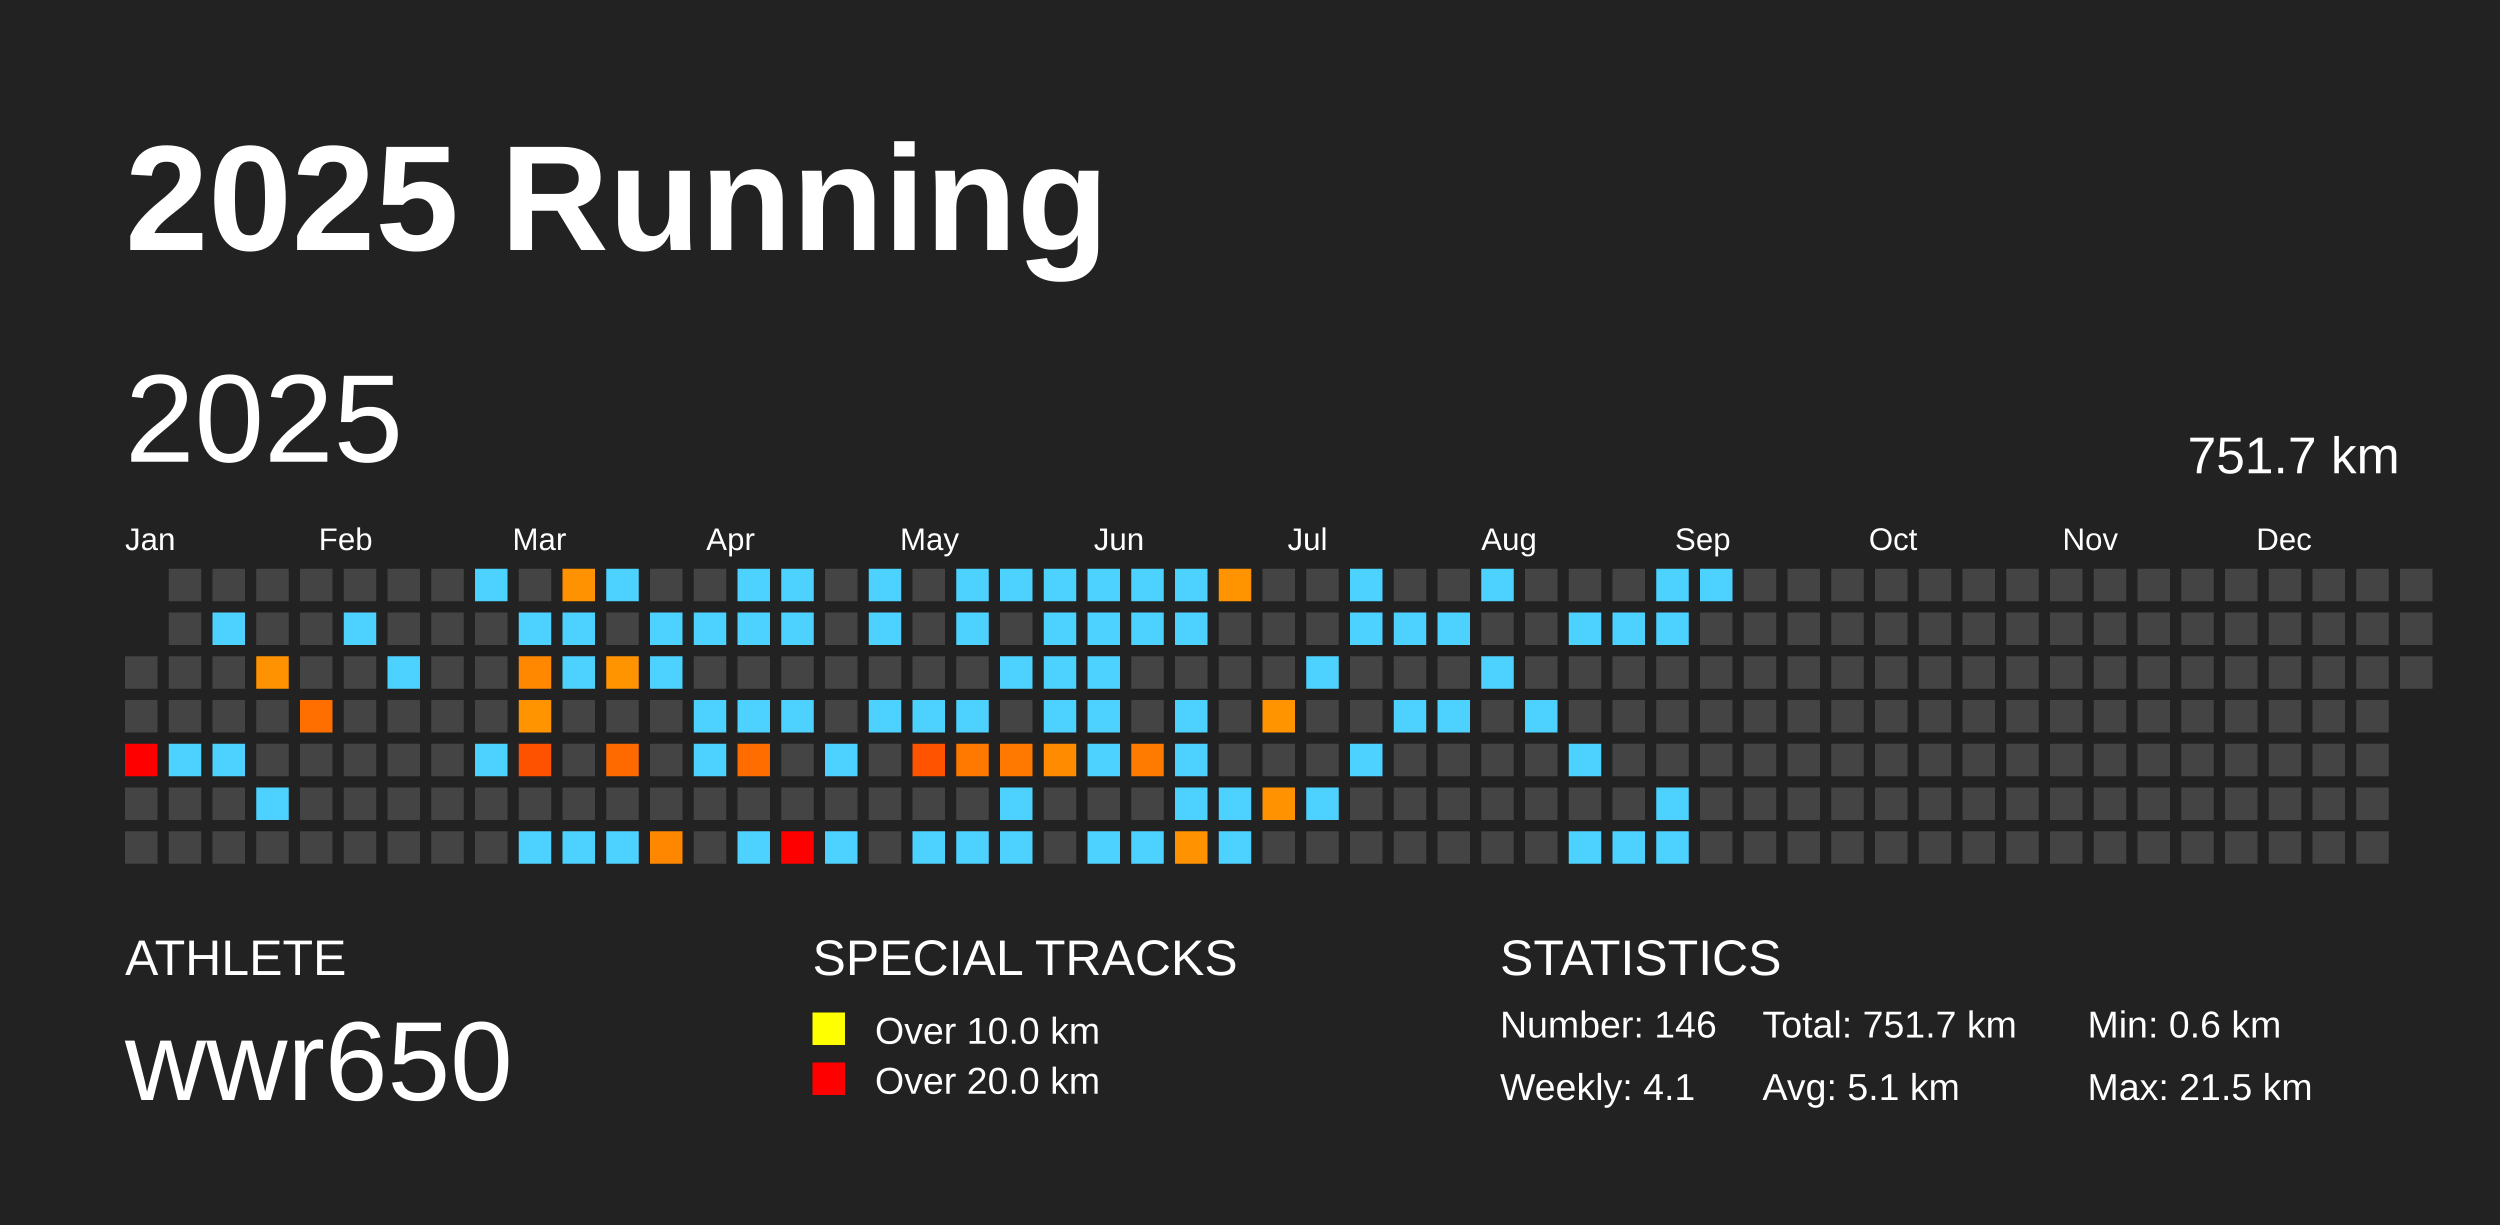
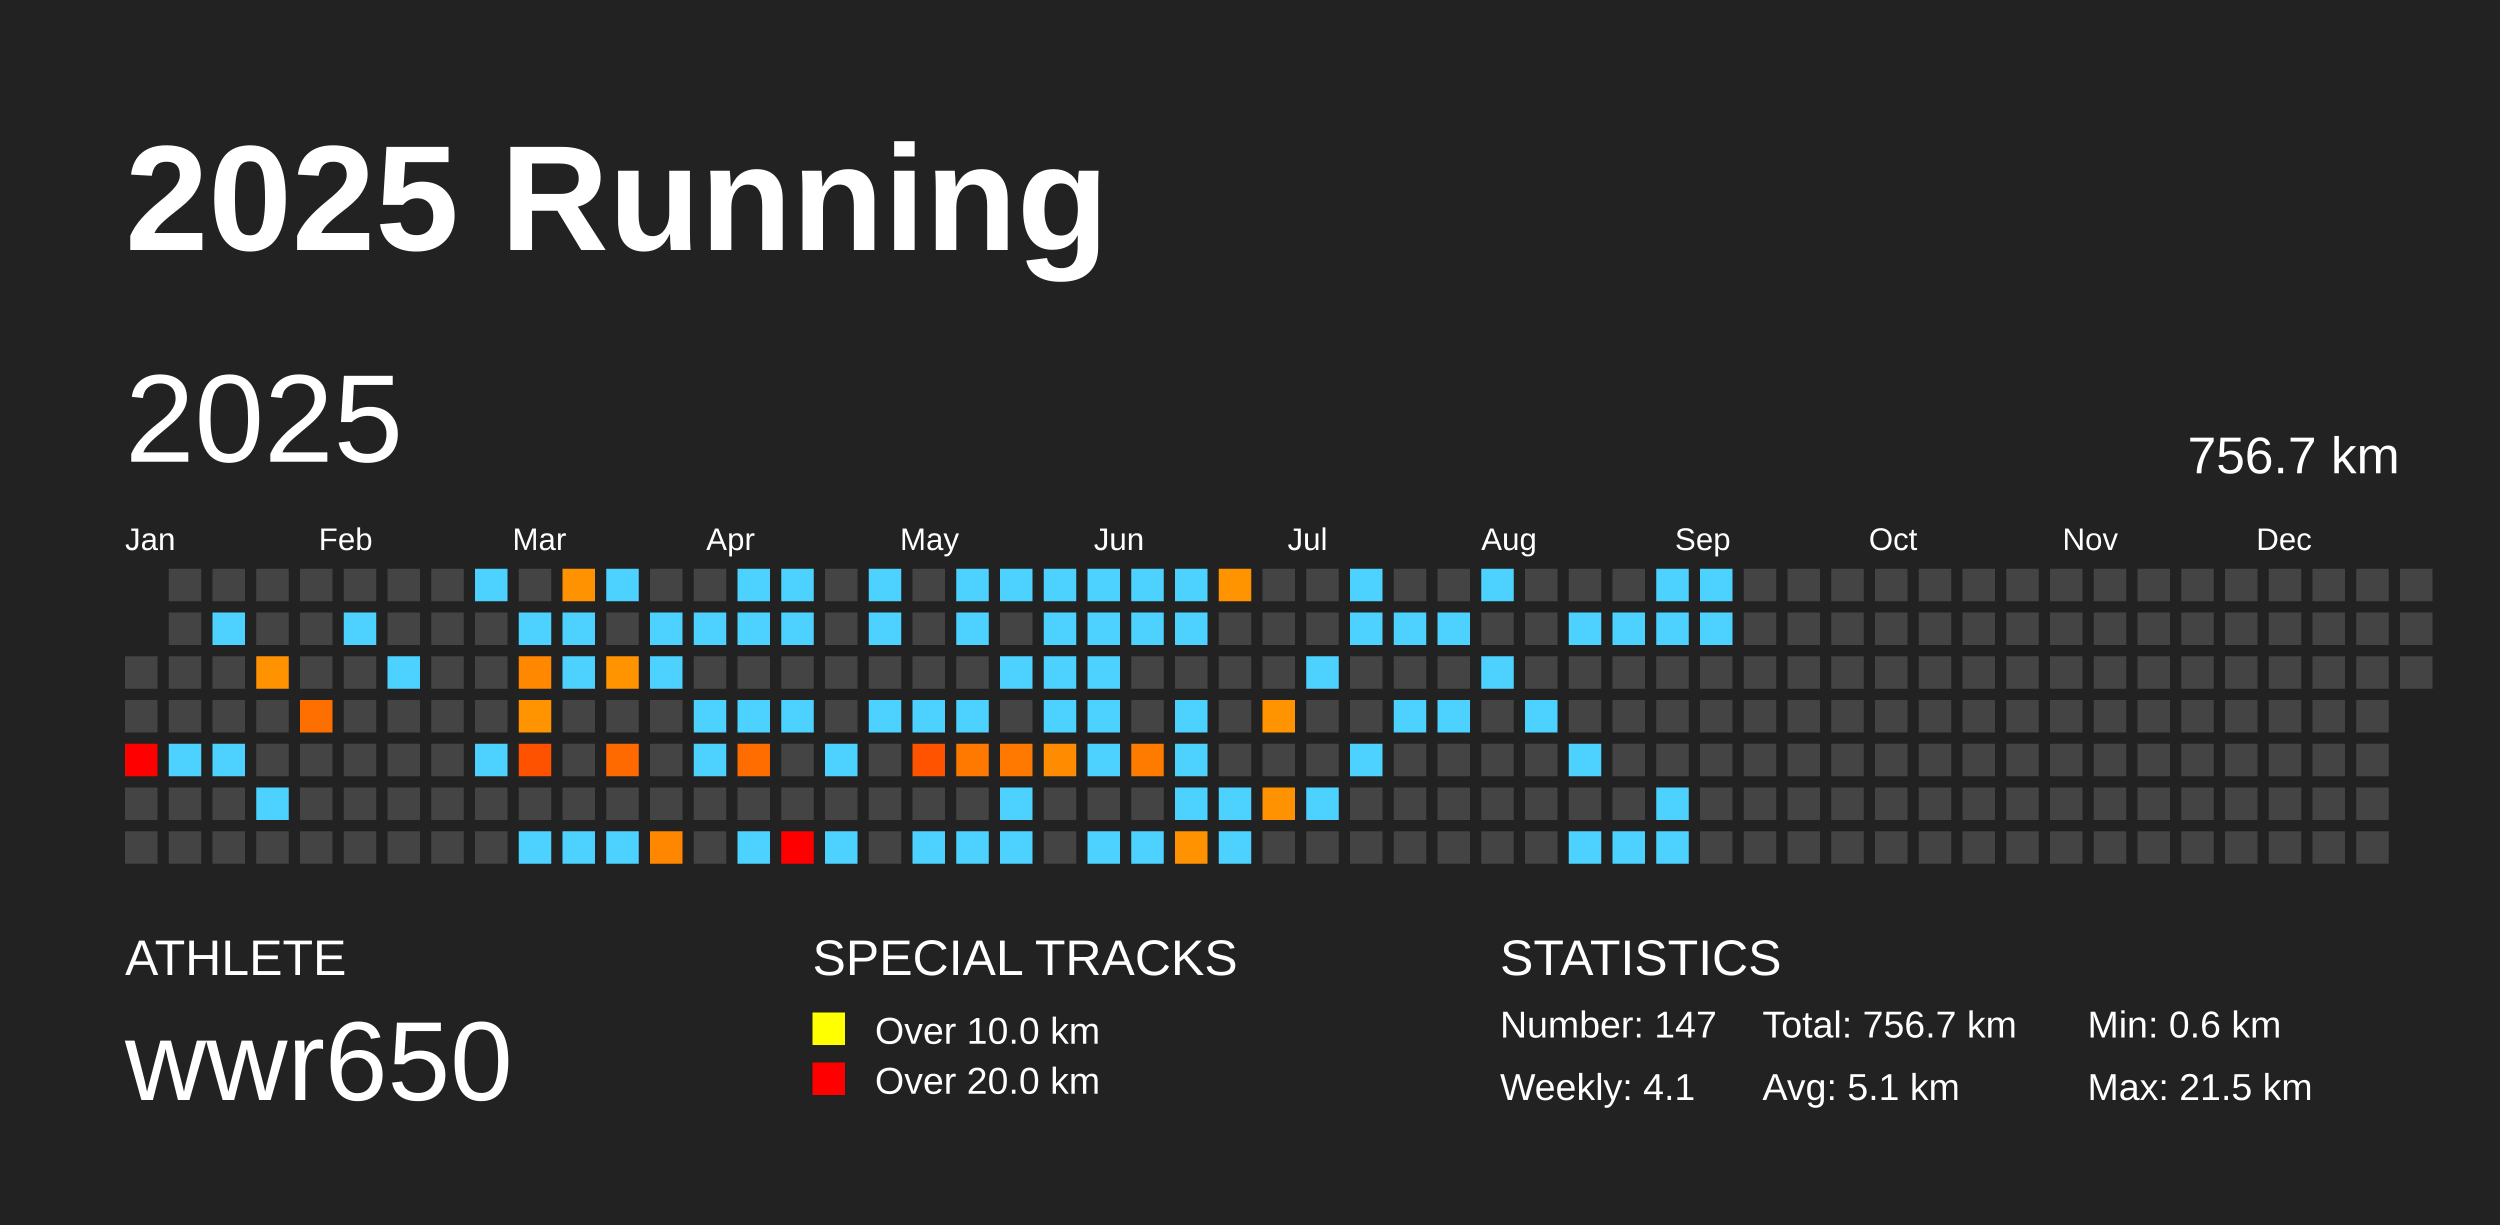
<svg xmlns="http://www.w3.org/2000/svg" baseProfile="full" height="98mm" version="1.1" viewBox="0,0,200,98" width="200mm">
  <defs />
  <rect fill="#222222" height="98" width="200" x="0" y="0" />
  <text fill="#FFFFFF" style="font-size:12px; font-family:Arial; font-weight:bold;" x="10" y="20">2025 Running</text>
  <text fill="#FFFFFF" style="font-size:4px; font-family:Arial" x="10" y="78">ATHLETE</text>
  <text fill="#FFFFFF" style="font-size:9px; font-family:Arial" x="10" y="88">wwr650</text>
  <text fill="#FFFFFF" style="font-size:4px; font-family:Arial" x="65" y="78">SPECIAL TRACKS</text>
  <rect fill="yellow" height="2.6" width="2.6" x="65" y="81" />
  <text fill="#FFFFFF" style="font-size:3px; font-family:Arial" x="70" y="83.5">Over 10.0 km</text>
  <rect fill="red" height="2.6" width="2.6" x="65" y="85" />
  <text fill="#FFFFFF" style="font-size:3px; font-family:Arial" x="70" y="87.5">Over 20.0 km</text>
  <text fill="#FFFFFF" style="font-size:4px; font-family:Arial" x="120" y="78">STATISTICS</text>
-   <text fill="#FFFFFF" style="font-size:3px; font-family:Arial" x="120" y="83">Number: 146</text>
+   <text fill="#FFFFFF" style="font-size:3px; font-family:Arial" x="120" y="83">Number: 147</text>
  <text fill="#FFFFFF" style="font-size:3px; font-family:Arial" x="120" y="88">Weekly: 4.1</text>
-   <text fill="#FFFFFF" style="font-size:3px; font-family:Arial" x="141" y="83">Total: 751.7 km</text>
+   <text fill="#FFFFFF" style="font-size:3px; font-family:Arial" x="141" y="83">Total: 756.7 km</text>
  <text fill="#FFFFFF" style="font-size:3px; font-family:Arial" x="141" y="88">Avg: 5.1 km</text>
  <text fill="#FFFFFF" style="font-size:3px; font-family:Arial" x="167" y="83">Min: 0.6 km</text>
  <text fill="#FFFFFF" style="font-size:3px; font-family:Arial" x="167" y="88">Max: 21.5 km</text>
  <text dominant-baseline="hanging" fill="#FFFFFF" style="font-size:10.0px; font-family:Arial;" x="10" y="30">2025</text>
-   <text dominant-baseline="hanging" fill="#FFFFFF" style="font-size:4.125px; font-family:Arial;" x="175" y="35">751.7 km</text>
+   <text dominant-baseline="hanging" fill="#FFFFFF" style="font-size:4.125px; font-family:Arial;" x="175" y="35">756.7 km</text>
  <text fill="#FFFFFF" style="font-size:2.5px; font-family:Arial" x="10.0" y="44">Jan</text>
  <text fill="#FFFFFF" style="font-size:2.5px; font-family:Arial" x="25.5" y="44">Feb</text>
  <text fill="#FFFFFF" style="font-size:2.5px; font-family:Arial" x="41.0" y="44">Mar</text>
  <text fill="#FFFFFF" style="font-size:2.5px; font-family:Arial" x="56.5" y="44">Apr</text>
  <text fill="#FFFFFF" style="font-size:2.5px; font-family:Arial" x="72.0" y="44">May</text>
  <text fill="#FFFFFF" style="font-size:2.5px; font-family:Arial" x="87.5" y="44">Jun</text>
  <text fill="#FFFFFF" style="font-size:2.5px; font-family:Arial" x="103.0" y="44">Jul</text>
  <text fill="#FFFFFF" style="font-size:2.5px; font-family:Arial" x="118.5" y="44">Aug</text>
  <text fill="#FFFFFF" style="font-size:2.5px; font-family:Arial" x="134.0" y="44">Sep</text>
  <text fill="#FFFFFF" style="font-size:2.5px; font-family:Arial" x="149.5" y="44">Oct</text>
  <text fill="#FFFFFF" style="font-size:2.5px; font-family:Arial" x="165.0" y="44">Nov</text>
  <text fill="#FFFFFF" style="font-size:2.5px; font-family:Arial" x="180.5" y="44">Dec</text>
  <rect fill="#444444" height="2.6" width="2.6" x="10.0" y="52.5" />
  <rect fill="#444444" height="2.6" width="2.6" x="10.0" y="56.0" />
  <rect fill="red" height="2.6" width="2.6" x="10.0" y="59.5" />
  <rect fill="#444444" height="2.6" width="2.6" x="10.0" y="63.0" />
  <rect fill="#444444" height="2.6" width="2.6" x="10.0" y="66.5" />
  <rect fill="#444444" height="2.6" width="2.6" x="13.5" y="45.5" />
  <rect fill="#444444" height="2.6" width="2.6" x="13.5" y="49.0" />
  <rect fill="#444444" height="2.6" width="2.6" x="13.5" y="52.5" />
  <rect fill="#444444" height="2.6" width="2.6" x="13.5" y="56.0" />
  <rect fill="#4dd2ff" height="2.6" width="2.6" x="13.5" y="59.5" />
  <rect fill="#444444" height="2.6" width="2.6" x="13.5" y="63.0" />
  <rect fill="#444444" height="2.6" width="2.6" x="13.5" y="66.5" />
  <rect fill="#444444" height="2.6" width="2.6" x="17.0" y="45.5" />
  <rect fill="#4dd2ff" height="2.6" width="2.6" x="17.0" y="49.0" />
  <rect fill="#444444" height="2.6" width="2.6" x="17.0" y="52.5" />
  <rect fill="#444444" height="2.6" width="2.6" x="17.0" y="56.0" />
  <rect fill="#4dd2ff" height="2.6" width="2.6" x="17.0" y="59.5" />
  <rect fill="#444444" height="2.6" width="2.6" x="17.0" y="63.0" />
  <rect fill="#444444" height="2.6" width="2.6" x="17.0" y="66.5" />
  <rect fill="#444444" height="2.6" width="2.6" x="20.5" y="45.5" />
  <rect fill="#444444" height="2.6" width="2.6" x="20.5" y="49.0" />
  <rect fill="#ff9200" height="2.6" width="2.6" x="20.5" y="52.5" />
  <rect fill="#444444" height="2.6" width="2.6" x="20.5" y="56.0" />
  <rect fill="#444444" height="2.6" width="2.6" x="20.5" y="59.5" />
  <rect fill="#4dd2ff" height="2.6" width="2.6" x="20.5" y="63.0" />
  <rect fill="#444444" height="2.6" width="2.6" x="20.5" y="66.5" />
  <rect fill="#444444" height="2.6" width="2.6" x="24.0" y="45.5" />
  <rect fill="#444444" height="2.6" width="2.6" x="24.0" y="49.0" />
  <rect fill="#444444" height="2.6" width="2.6" x="24.0" y="52.5" />
  <rect fill="#ff6f00" height="2.6" width="2.6" x="24.0" y="56.0" />
  <rect fill="#444444" height="2.6" width="2.6" x="24.0" y="59.5" />
  <rect fill="#444444" height="2.6" width="2.6" x="24.0" y="63.0" />
  <rect fill="#444444" height="2.6" width="2.6" x="24.0" y="66.5" />
  <rect fill="#444444" height="2.6" width="2.6" x="27.5" y="45.5" />
  <rect fill="#4dd2ff" height="2.6" width="2.6" x="27.5" y="49.0" />
  <rect fill="#444444" height="2.6" width="2.6" x="27.5" y="52.5" />
  <rect fill="#444444" height="2.6" width="2.6" x="27.5" y="56.0" />
  <rect fill="#444444" height="2.6" width="2.6" x="27.5" y="59.5" />
  <rect fill="#444444" height="2.6" width="2.6" x="27.5" y="63.0" />
  <rect fill="#444444" height="2.6" width="2.6" x="27.5" y="66.5" />
  <rect fill="#444444" height="2.6" width="2.6" x="31.0" y="45.5" />
  <rect fill="#444444" height="2.6" width="2.6" x="31.0" y="49.0" />
  <rect fill="#4dd2ff" height="2.6" width="2.6" x="31.0" y="52.5" />
  <rect fill="#444444" height="2.6" width="2.6" x="31.0" y="56.0" />
  <rect fill="#444444" height="2.6" width="2.6" x="31.0" y="59.5" />
  <rect fill="#444444" height="2.6" width="2.6" x="31.0" y="63.0" />
  <rect fill="#444444" height="2.6" width="2.6" x="31.0" y="66.5" />
  <rect fill="#444444" height="2.6" width="2.6" x="34.5" y="45.5" />
  <rect fill="#444444" height="2.6" width="2.6" x="34.5" y="49.0" />
  <rect fill="#444444" height="2.6" width="2.6" x="34.5" y="52.5" />
  <rect fill="#444444" height="2.6" width="2.6" x="34.5" y="56.0" />
  <rect fill="#444444" height="2.6" width="2.6" x="34.5" y="59.5" />
  <rect fill="#444444" height="2.6" width="2.6" x="34.5" y="63.0" />
  <rect fill="#444444" height="2.6" width="2.6" x="34.5" y="66.5" />
  <rect fill="#4dd2ff" height="2.6" width="2.6" x="38.0" y="45.5" />
  <rect fill="#444444" height="2.6" width="2.6" x="38.0" y="49.0" />
  <rect fill="#444444" height="2.6" width="2.6" x="38.0" y="52.5" />
  <rect fill="#444444" height="2.6" width="2.6" x="38.0" y="56.0" />
  <rect fill="#4dd2ff" height="2.6" width="2.6" x="38.0" y="59.5" />
  <rect fill="#444444" height="2.6" width="2.6" x="38.0" y="63.0" />
  <rect fill="#444444" height="2.6" width="2.6" x="38.0" y="66.5" />
  <rect fill="#444444" height="2.6" width="2.6" x="41.5" y="45.5" />
  <rect fill="#4dd2ff" height="2.6" width="2.6" x="41.5" y="49.0" />
  <rect fill="#ff8800" height="2.6" width="2.6" x="41.5" y="52.5" />
  <rect fill="#ff9300" height="2.6" width="2.6" x="41.5" y="56.0" />
  <rect fill="#ff5200" height="2.6" width="2.6" x="41.5" y="59.5" />
  <rect fill="#444444" height="2.6" width="2.6" x="41.5" y="63.0" />
  <rect fill="#4dd2ff" height="2.6" width="2.6" x="41.5" y="66.5" />
  <rect fill="#ff9200" height="2.6" width="2.6" x="45.0" y="45.5" />
  <rect fill="#4dd2ff" height="2.6" width="2.6" x="45.0" y="49.0" />
  <rect fill="#4dd2ff" height="2.6" width="2.6" x="45.0" y="52.5" />
  <rect fill="#444444" height="2.6" width="2.6" x="45.0" y="56.0" />
  <rect fill="#444444" height="2.6" width="2.6" x="45.0" y="59.5" />
  <rect fill="#444444" height="2.6" width="2.6" x="45.0" y="63.0" />
  <rect fill="#4dd2ff" height="2.6" width="2.6" x="45.0" y="66.5" />
  <rect fill="#4dd2ff" height="2.6" width="2.6" x="48.5" y="45.5" />
  <rect fill="#444444" height="2.6" width="2.6" x="48.5" y="49.0" />
  <rect fill="#ff9300" height="2.6" width="2.6" x="48.5" y="52.5" />
  <rect fill="#444444" height="2.6" width="2.6" x="48.5" y="56.0" />
  <rect fill="#ff6a00" height="2.6" width="2.6" x="48.5" y="59.5" />
  <rect fill="#444444" height="2.6" width="2.6" x="48.5" y="63.0" />
  <rect fill="#4dd2ff" height="2.6" width="2.6" x="48.5" y="66.5" />
  <rect fill="#444444" height="2.6" width="2.6" x="52.0" y="45.5" />
  <rect fill="#4dd2ff" height="2.6" width="2.6" x="52.0" y="49.0" />
  <rect fill="#4dd2ff" height="2.6" width="2.6" x="52.0" y="52.5" />
  <rect fill="#444444" height="2.6" width="2.6" x="52.0" y="56.0" />
  <rect fill="#444444" height="2.6" width="2.6" x="52.0" y="59.5" />
  <rect fill="#444444" height="2.6" width="2.6" x="52.0" y="63.0" />
  <rect fill="#ff8700" height="2.6" width="2.6" x="52.0" y="66.5" />
  <rect fill="#444444" height="2.6" width="2.6" x="55.5" y="45.5" />
  <rect fill="#4dd2ff" height="2.6" width="2.6" x="55.5" y="49.0" />
  <rect fill="#444444" height="2.6" width="2.6" x="55.5" y="52.5" />
  <rect fill="#4dd2ff" height="2.6" width="2.6" x="55.5" y="56.0" />
  <rect fill="#4dd2ff" height="2.6" width="2.6" x="55.5" y="59.5" />
  <rect fill="#444444" height="2.6" width="2.6" x="55.5" y="63.0" />
  <rect fill="#444444" height="2.6" width="2.6" x="55.5" y="66.5" />
  <rect fill="#4dd2ff" height="2.6" width="2.6" x="59.0" y="45.5" />
  <rect fill="#4dd2ff" height="2.6" width="2.6" x="59.0" y="49.0" />
  <rect fill="#444444" height="2.6" width="2.6" x="59.0" y="52.5" />
  <rect fill="#4dd2ff" height="2.6" width="2.6" x="59.0" y="56.0" />
  <rect fill="#ff6c00" height="2.6" width="2.6" x="59.0" y="59.5" />
  <rect fill="#444444" height="2.6" width="2.6" x="59.0" y="63.0" />
  <rect fill="#4dd2ff" height="2.6" width="2.6" x="59.0" y="66.5" />
  <rect fill="#4dd2ff" height="2.6" width="2.6" x="62.5" y="45.5" />
  <rect fill="#4dd2ff" height="2.6" width="2.6" x="62.5" y="49.0" />
  <rect fill="#444444" height="2.6" width="2.6" x="62.5" y="52.5" />
  <rect fill="#4dd2ff" height="2.6" width="2.6" x="62.5" y="56.0" />
  <rect fill="#444444" height="2.6" width="2.6" x="62.5" y="59.5" />
  <rect fill="#444444" height="2.6" width="2.6" x="62.5" y="63.0" />
  <rect fill="red" height="2.6" width="2.6" x="62.5" y="66.5" />
  <rect fill="#444444" height="2.6" width="2.6" x="66.0" y="45.5" />
  <rect fill="#444444" height="2.6" width="2.6" x="66.0" y="49.0" />
  <rect fill="#444444" height="2.6" width="2.6" x="66.0" y="52.5" />
  <rect fill="#444444" height="2.6" width="2.6" x="66.0" y="56.0" />
  <rect fill="#4dd2ff" height="2.6" width="2.6" x="66.0" y="59.5" />
  <rect fill="#444444" height="2.6" width="2.6" x="66.0" y="63.0" />
  <rect fill="#4dd2ff" height="2.6" width="2.6" x="66.0" y="66.5" />
  <rect fill="#4dd2ff" height="2.6" width="2.6" x="69.5" y="45.5" />
  <rect fill="#4dd2ff" height="2.6" width="2.6" x="69.5" y="49.0" />
  <rect fill="#444444" height="2.6" width="2.6" x="69.5" y="52.5" />
  <rect fill="#4dd2ff" height="2.6" width="2.6" x="69.5" y="56.0" />
  <rect fill="#444444" height="2.6" width="2.6" x="69.5" y="59.5" />
  <rect fill="#444444" height="2.6" width="2.6" x="69.5" y="63.0" />
  <rect fill="#444444" height="2.6" width="2.6" x="69.5" y="66.5" />
  <rect fill="#444444" height="2.6" width="2.6" x="73.0" y="45.5" />
  <rect fill="#444444" height="2.6" width="2.6" x="73.0" y="49.0" />
  <rect fill="#444444" height="2.6" width="2.6" x="73.0" y="52.5" />
  <rect fill="#4dd2ff" height="2.6" width="2.6" x="73.0" y="56.0" />
  <rect fill="#ff5300" height="2.6" width="2.6" x="73.0" y="59.5" />
  <rect fill="#444444" height="2.6" width="2.6" x="73.0" y="63.0" />
  <rect fill="#4dd2ff" height="2.6" width="2.6" x="73.0" y="66.5" />
  <rect fill="#4dd2ff" height="2.6" width="2.6" x="76.5" y="45.5" />
  <rect fill="#4dd2ff" height="2.6" width="2.6" x="76.5" y="49.0" />
  <rect fill="#444444" height="2.6" width="2.6" x="76.5" y="52.5" />
  <rect fill="#4dd2ff" height="2.6" width="2.6" x="76.5" y="56.0" />
  <rect fill="#ff7900" height="2.6" width="2.6" x="76.5" y="59.5" />
  <rect fill="#444444" height="2.6" width="2.6" x="76.5" y="63.0" />
  <rect fill="#4dd2ff" height="2.6" width="2.6" x="76.5" y="66.5" />
  <rect fill="#4dd2ff" height="2.6" width="2.6" x="80.0" y="45.5" />
  <rect fill="#444444" height="2.6" width="2.6" x="80.0" y="49.0" />
  <rect fill="#4dd2ff" height="2.6" width="2.6" x="80.0" y="52.5" />
  <rect fill="#444444" height="2.6" width="2.6" x="80.0" y="56.0" />
  <rect fill="#ff7900" height="2.6" width="2.6" x="80.0" y="59.5" />
  <rect fill="#4dd2ff" height="2.6" width="2.6" x="80.0" y="63.0" />
  <rect fill="#4dd2ff" height="2.6" width="2.6" x="80.0" y="66.5" />
  <rect fill="#4dd2ff" height="2.6" width="2.6" x="83.5" y="45.5" />
  <rect fill="#4dd2ff" height="2.6" width="2.6" x="83.5" y="49.0" />
  <rect fill="#4dd2ff" height="2.6" width="2.6" x="83.5" y="52.5" />
  <rect fill="#4dd2ff" height="2.6" width="2.6" x="83.5" y="56.0" />
  <rect fill="#ff8c00" height="2.6" width="2.6" x="83.5" y="59.5" />
  <rect fill="#444444" height="2.6" width="2.6" x="83.5" y="63.0" />
  <rect fill="#444444" height="2.6" width="2.6" x="83.5" y="66.5" />
  <rect fill="#4dd2ff" height="2.6" width="2.6" x="87.0" y="45.5" />
  <rect fill="#4dd2ff" height="2.6" width="2.6" x="87.0" y="49.0" />
  <rect fill="#4dd2ff" height="2.6" width="2.6" x="87.0" y="52.5" />
  <rect fill="#4dd2ff" height="2.6" width="2.6" x="87.0" y="56.0" />
  <rect fill="#4dd2ff" height="2.6" width="2.6" x="87.0" y="59.5" />
  <rect fill="#444444" height="2.6" width="2.6" x="87.0" y="63.0" />
  <rect fill="#4dd2ff" height="2.6" width="2.6" x="87.0" y="66.5" />
  <rect fill="#4dd2ff" height="2.6" width="2.6" x="90.5" y="45.5" />
  <rect fill="#4dd2ff" height="2.6" width="2.6" x="90.5" y="49.0" />
  <rect fill="#444444" height="2.6" width="2.6" x="90.5" y="52.5" />
  <rect fill="#444444" height="2.6" width="2.6" x="90.5" y="56.0" />
  <rect fill="#ff7b00" height="2.6" width="2.6" x="90.5" y="59.5" />
  <rect fill="#444444" height="2.6" width="2.6" x="90.5" y="63.0" />
  <rect fill="#4dd2ff" height="2.6" width="2.6" x="90.5" y="66.5" />
  <rect fill="#4dd2ff" height="2.6" width="2.6" x="94.0" y="45.5" />
  <rect fill="#4dd2ff" height="2.6" width="2.6" x="94.0" y="49.0" />
  <rect fill="#444444" height="2.6" width="2.6" x="94.0" y="52.5" />
  <rect fill="#4dd2ff" height="2.6" width="2.6" x="94.0" y="56.0" />
  <rect fill="#4dd2ff" height="2.6" width="2.6" x="94.0" y="59.5" />
  <rect fill="#4dd2ff" height="2.6" width="2.6" x="94.0" y="63.0" />
  <rect fill="#ff9200" height="2.6" width="2.6" x="94.0" y="66.5" />
  <rect fill="#ff9300" height="2.6" width="2.6" x="97.5" y="45.5" />
  <rect fill="#444444" height="2.6" width="2.6" x="97.5" y="49.0" />
  <rect fill="#444444" height="2.6" width="2.6" x="97.5" y="52.5" />
  <rect fill="#444444" height="2.6" width="2.6" x="97.5" y="56.0" />
  <rect fill="#444444" height="2.6" width="2.6" x="97.5" y="59.5" />
  <rect fill="#4dd2ff" height="2.6" width="2.6" x="97.5" y="63.0" />
  <rect fill="#4dd2ff" height="2.6" width="2.6" x="97.5" y="66.5" />
  <rect fill="#444444" height="2.6" width="2.6" x="101.0" y="45.5" />
  <rect fill="#444444" height="2.6" width="2.6" x="101.0" y="49.0" />
  <rect fill="#444444" height="2.6" width="2.6" x="101.0" y="52.5" />
  <rect fill="#ff9300" height="2.6" width="2.6" x="101.0" y="56.0" />
  <rect fill="#444444" height="2.6" width="2.6" x="101.0" y="59.5" />
  <rect fill="#ff9200" height="2.6" width="2.6" x="101.0" y="63.0" />
  <rect fill="#444444" height="2.6" width="2.6" x="101.0" y="66.5" />
  <rect fill="#444444" height="2.6" width="2.6" x="104.5" y="45.5" />
  <rect fill="#444444" height="2.6" width="2.6" x="104.5" y="49.0" />
  <rect fill="#4dd2ff" height="2.6" width="2.6" x="104.5" y="52.5" />
  <rect fill="#444444" height="2.6" width="2.6" x="104.5" y="56.0" />
  <rect fill="#444444" height="2.6" width="2.6" x="104.5" y="59.5" />
  <rect fill="#4dd2ff" height="2.6" width="2.6" x="104.5" y="63.0" />
  <rect fill="#444444" height="2.6" width="2.6" x="104.5" y="66.5" />
  <rect fill="#4dd2ff" height="2.6" width="2.6" x="108.0" y="45.5" />
  <rect fill="#4dd2ff" height="2.6" width="2.6" x="108.0" y="49.0" />
  <rect fill="#444444" height="2.6" width="2.6" x="108.0" y="52.5" />
  <rect fill="#444444" height="2.6" width="2.6" x="108.0" y="56.0" />
  <rect fill="#4dd2ff" height="2.6" width="2.6" x="108.0" y="59.5" />
  <rect fill="#444444" height="2.6" width="2.6" x="108.0" y="63.0" />
  <rect fill="#444444" height="2.6" width="2.6" x="108.0" y="66.5" />
  <rect fill="#444444" height="2.6" width="2.6" x="111.5" y="45.5" />
  <rect fill="#4dd2ff" height="2.6" width="2.6" x="111.5" y="49.0" />
  <rect fill="#444444" height="2.6" width="2.6" x="111.5" y="52.5" />
  <rect fill="#4dd2ff" height="2.6" width="2.6" x="111.5" y="56.0" />
  <rect fill="#444444" height="2.6" width="2.6" x="111.5" y="59.5" />
  <rect fill="#444444" height="2.6" width="2.6" x="111.5" y="63.0" />
  <rect fill="#444444" height="2.6" width="2.6" x="111.5" y="66.5" />
  <rect fill="#444444" height="2.6" width="2.6" x="115.0" y="45.5" />
  <rect fill="#4dd2ff" height="2.6" width="2.6" x="115.0" y="49.0" />
  <rect fill="#444444" height="2.6" width="2.6" x="115.0" y="52.5" />
  <rect fill="#4dd2ff" height="2.6" width="2.6" x="115.0" y="56.0" />
  <rect fill="#444444" height="2.6" width="2.6" x="115.0" y="59.5" />
  <rect fill="#444444" height="2.6" width="2.6" x="115.0" y="63.0" />
  <rect fill="#444444" height="2.6" width="2.6" x="115.0" y="66.5" />
  <rect fill="#4dd2ff" height="2.6" width="2.6" x="118.5" y="45.5" />
  <rect fill="#444444" height="2.6" width="2.6" x="118.5" y="49.0" />
  <rect fill="#4dd2ff" height="2.6" width="2.6" x="118.5" y="52.5" />
  <rect fill="#444444" height="2.6" width="2.6" x="118.5" y="56.0" />
  <rect fill="#444444" height="2.6" width="2.6" x="118.5" y="59.5" />
  <rect fill="#444444" height="2.6" width="2.6" x="118.5" y="63.0" />
  <rect fill="#444444" height="2.6" width="2.6" x="118.5" y="66.5" />
  <rect fill="#444444" height="2.6" width="2.6" x="122.0" y="45.5" />
  <rect fill="#444444" height="2.6" width="2.6" x="122.0" y="49.0" />
  <rect fill="#444444" height="2.6" width="2.6" x="122.0" y="52.5" />
  <rect fill="#4dd2ff" height="2.6" width="2.6" x="122.0" y="56.0" />
  <rect fill="#444444" height="2.6" width="2.6" x="122.0" y="59.5" />
  <rect fill="#444444" height="2.6" width="2.6" x="122.0" y="63.0" />
  <rect fill="#444444" height="2.6" width="2.6" x="122.0" y="66.5" />
  <rect fill="#444444" height="2.6" width="2.6" x="125.5" y="45.5" />
  <rect fill="#4dd2ff" height="2.6" width="2.6" x="125.5" y="49.0" />
  <rect fill="#444444" height="2.6" width="2.6" x="125.5" y="52.5" />
  <rect fill="#444444" height="2.6" width="2.6" x="125.5" y="56.0" />
  <rect fill="#4dd2ff" height="2.6" width="2.6" x="125.5" y="59.5" />
  <rect fill="#444444" height="2.6" width="2.6" x="125.5" y="63.0" />
  <rect fill="#4dd2ff" height="2.6" width="2.6" x="125.5" y="66.5" />
  <rect fill="#444444" height="2.6" width="2.6" x="129.0" y="45.5" />
  <rect fill="#4dd2ff" height="2.6" width="2.6" x="129.0" y="49.0" />
  <rect fill="#444444" height="2.6" width="2.6" x="129.0" y="52.5" />
  <rect fill="#444444" height="2.6" width="2.6" x="129.0" y="56.0" />
  <rect fill="#444444" height="2.6" width="2.6" x="129.0" y="59.5" />
  <rect fill="#444444" height="2.6" width="2.6" x="129.0" y="63.0" />
  <rect fill="#4dd2ff" height="2.6" width="2.6" x="129.0" y="66.5" />
  <rect fill="#4dd2ff" height="2.6" width="2.6" x="132.5" y="45.5" />
  <rect fill="#4dd2ff" height="2.6" width="2.6" x="132.5" y="49.0" />
  <rect fill="#444444" height="2.6" width="2.6" x="132.5" y="52.5" />
  <rect fill="#444444" height="2.6" width="2.6" x="132.5" y="56.0" />
  <rect fill="#444444" height="2.6" width="2.6" x="132.5" y="59.5" />
  <rect fill="#4dd2ff" height="2.6" width="2.6" x="132.5" y="63.0" />
  <rect fill="#4dd2ff" height="2.6" width="2.6" x="132.5" y="66.5" />
  <rect fill="#4dd2ff" height="2.6" width="2.6" x="136.0" y="45.5" />
-   <rect fill="#444444" height="2.6" width="2.6" x="136.0" y="49.0" />
+   <rect fill="#4dd2ff" height="2.6" width="2.6" x="136.0" y="49.0" />
  <rect fill="#444444" height="2.6" width="2.6" x="136.0" y="52.5" />
  <rect fill="#444444" height="2.6" width="2.6" x="136.0" y="56.0" />
  <rect fill="#444444" height="2.6" width="2.6" x="136.0" y="59.5" />
  <rect fill="#444444" height="2.6" width="2.6" x="136.0" y="63.0" />
  <rect fill="#444444" height="2.6" width="2.6" x="136.0" y="66.5" />
  <rect fill="#444444" height="2.6" width="2.6" x="139.5" y="45.5" />
  <rect fill="#444444" height="2.6" width="2.6" x="139.5" y="49.0" />
  <rect fill="#444444" height="2.6" width="2.6" x="139.5" y="52.5" />
  <rect fill="#444444" height="2.6" width="2.6" x="139.5" y="56.0" />
  <rect fill="#444444" height="2.6" width="2.6" x="139.5" y="59.5" />
  <rect fill="#444444" height="2.6" width="2.6" x="139.5" y="63.0" />
  <rect fill="#444444" height="2.6" width="2.6" x="139.5" y="66.5" />
  <rect fill="#444444" height="2.6" width="2.6" x="143.0" y="45.5" />
  <rect fill="#444444" height="2.6" width="2.6" x="143.0" y="49.0" />
  <rect fill="#444444" height="2.6" width="2.6" x="143.0" y="52.5" />
  <rect fill="#444444" height="2.6" width="2.6" x="143.0" y="56.0" />
  <rect fill="#444444" height="2.6" width="2.6" x="143.0" y="59.5" />
  <rect fill="#444444" height="2.6" width="2.6" x="143.0" y="63.0" />
  <rect fill="#444444" height="2.6" width="2.6" x="143.0" y="66.5" />
  <rect fill="#444444" height="2.6" width="2.6" x="146.5" y="45.5" />
  <rect fill="#444444" height="2.6" width="2.6" x="146.5" y="49.0" />
  <rect fill="#444444" height="2.6" width="2.6" x="146.5" y="52.5" />
  <rect fill="#444444" height="2.6" width="2.6" x="146.5" y="56.0" />
  <rect fill="#444444" height="2.6" width="2.6" x="146.5" y="59.5" />
  <rect fill="#444444" height="2.6" width="2.6" x="146.5" y="63.0" />
  <rect fill="#444444" height="2.6" width="2.6" x="146.5" y="66.5" />
  <rect fill="#444444" height="2.6" width="2.6" x="150.0" y="45.5" />
  <rect fill="#444444" height="2.6" width="2.6" x="150.0" y="49.0" />
  <rect fill="#444444" height="2.6" width="2.6" x="150.0" y="52.5" />
  <rect fill="#444444" height="2.6" width="2.6" x="150.0" y="56.0" />
  <rect fill="#444444" height="2.6" width="2.6" x="150.0" y="59.5" />
  <rect fill="#444444" height="2.6" width="2.6" x="150.0" y="63.0" />
  <rect fill="#444444" height="2.6" width="2.6" x="150.0" y="66.5" />
  <rect fill="#444444" height="2.6" width="2.6" x="153.5" y="45.5" />
  <rect fill="#444444" height="2.6" width="2.6" x="153.5" y="49.0" />
  <rect fill="#444444" height="2.6" width="2.6" x="153.5" y="52.5" />
  <rect fill="#444444" height="2.6" width="2.6" x="153.5" y="56.0" />
  <rect fill="#444444" height="2.6" width="2.6" x="153.5" y="59.5" />
  <rect fill="#444444" height="2.6" width="2.6" x="153.5" y="63.0" />
  <rect fill="#444444" height="2.6" width="2.6" x="153.5" y="66.5" />
  <rect fill="#444444" height="2.6" width="2.6" x="157.0" y="45.5" />
  <rect fill="#444444" height="2.6" width="2.6" x="157.0" y="49.0" />
  <rect fill="#444444" height="2.6" width="2.6" x="157.0" y="52.5" />
  <rect fill="#444444" height="2.6" width="2.6" x="157.0" y="56.0" />
  <rect fill="#444444" height="2.6" width="2.6" x="157.0" y="59.5" />
  <rect fill="#444444" height="2.6" width="2.6" x="157.0" y="63.0" />
  <rect fill="#444444" height="2.6" width="2.6" x="157.0" y="66.5" />
  <rect fill="#444444" height="2.6" width="2.6" x="160.5" y="45.5" />
  <rect fill="#444444" height="2.6" width="2.6" x="160.5" y="49.0" />
  <rect fill="#444444" height="2.6" width="2.6" x="160.5" y="52.5" />
  <rect fill="#444444" height="2.6" width="2.6" x="160.5" y="56.0" />
  <rect fill="#444444" height="2.6" width="2.6" x="160.5" y="59.5" />
  <rect fill="#444444" height="2.6" width="2.6" x="160.5" y="63.0" />
  <rect fill="#444444" height="2.6" width="2.6" x="160.5" y="66.5" />
  <rect fill="#444444" height="2.6" width="2.6" x="164.0" y="45.5" />
  <rect fill="#444444" height="2.6" width="2.6" x="164.0" y="49.0" />
  <rect fill="#444444" height="2.6" width="2.6" x="164.0" y="52.5" />
  <rect fill="#444444" height="2.6" width="2.6" x="164.0" y="56.0" />
  <rect fill="#444444" height="2.6" width="2.6" x="164.0" y="59.5" />
  <rect fill="#444444" height="2.6" width="2.6" x="164.0" y="63.0" />
  <rect fill="#444444" height="2.6" width="2.6" x="164.0" y="66.5" />
  <rect fill="#444444" height="2.6" width="2.6" x="167.5" y="45.5" />
  <rect fill="#444444" height="2.6" width="2.6" x="167.5" y="49.0" />
  <rect fill="#444444" height="2.6" width="2.6" x="167.5" y="52.5" />
  <rect fill="#444444" height="2.6" width="2.6" x="167.5" y="56.0" />
  <rect fill="#444444" height="2.6" width="2.6" x="167.5" y="59.5" />
  <rect fill="#444444" height="2.6" width="2.6" x="167.5" y="63.0" />
  <rect fill="#444444" height="2.6" width="2.6" x="167.5" y="66.5" />
  <rect fill="#444444" height="2.6" width="2.6" x="171.0" y="45.5" />
  <rect fill="#444444" height="2.6" width="2.6" x="171.0" y="49.0" />
  <rect fill="#444444" height="2.6" width="2.6" x="171.0" y="52.5" />
  <rect fill="#444444" height="2.6" width="2.6" x="171.0" y="56.0" />
  <rect fill="#444444" height="2.6" width="2.6" x="171.0" y="59.5" />
  <rect fill="#444444" height="2.6" width="2.6" x="171.0" y="63.0" />
  <rect fill="#444444" height="2.6" width="2.6" x="171.0" y="66.5" />
  <rect fill="#444444" height="2.6" width="2.6" x="174.5" y="45.5" />
  <rect fill="#444444" height="2.6" width="2.6" x="174.5" y="49.0" />
  <rect fill="#444444" height="2.6" width="2.6" x="174.5" y="52.5" />
  <rect fill="#444444" height="2.6" width="2.6" x="174.5" y="56.0" />
  <rect fill="#444444" height="2.6" width="2.6" x="174.5" y="59.5" />
  <rect fill="#444444" height="2.6" width="2.6" x="174.5" y="63.0" />
  <rect fill="#444444" height="2.6" width="2.6" x="174.5" y="66.5" />
  <rect fill="#444444" height="2.6" width="2.6" x="178.0" y="45.5" />
  <rect fill="#444444" height="2.6" width="2.6" x="178.0" y="49.0" />
  <rect fill="#444444" height="2.6" width="2.6" x="178.0" y="52.5" />
  <rect fill="#444444" height="2.6" width="2.6" x="178.0" y="56.0" />
  <rect fill="#444444" height="2.6" width="2.6" x="178.0" y="59.5" />
  <rect fill="#444444" height="2.6" width="2.6" x="178.0" y="63.0" />
  <rect fill="#444444" height="2.6" width="2.6" x="178.0" y="66.5" />
  <rect fill="#444444" height="2.6" width="2.6" x="181.5" y="45.5" />
  <rect fill="#444444" height="2.6" width="2.6" x="181.5" y="49.0" />
  <rect fill="#444444" height="2.6" width="2.6" x="181.5" y="52.5" />
  <rect fill="#444444" height="2.6" width="2.6" x="181.5" y="56.0" />
  <rect fill="#444444" height="2.6" width="2.6" x="181.5" y="59.5" />
  <rect fill="#444444" height="2.6" width="2.6" x="181.5" y="63.0" />
  <rect fill="#444444" height="2.6" width="2.6" x="181.5" y="66.5" />
  <rect fill="#444444" height="2.6" width="2.6" x="185.0" y="45.5" />
  <rect fill="#444444" height="2.6" width="2.6" x="185.0" y="49.0" />
  <rect fill="#444444" height="2.6" width="2.6" x="185.0" y="52.5" />
  <rect fill="#444444" height="2.6" width="2.6" x="185.0" y="56.0" />
  <rect fill="#444444" height="2.6" width="2.6" x="185.0" y="59.5" />
  <rect fill="#444444" height="2.6" width="2.6" x="185.0" y="63.0" />
  <rect fill="#444444" height="2.6" width="2.6" x="185.0" y="66.5" />
  <rect fill="#444444" height="2.6" width="2.6" x="188.5" y="45.5" />
  <rect fill="#444444" height="2.6" width="2.6" x="188.5" y="49.0" />
  <rect fill="#444444" height="2.6" width="2.6" x="188.5" y="52.5" />
  <rect fill="#444444" height="2.6" width="2.6" x="188.5" y="56.0" />
  <rect fill="#444444" height="2.6" width="2.6" x="188.5" y="59.5" />
  <rect fill="#444444" height="2.6" width="2.6" x="188.5" y="63.0" />
  <rect fill="#444444" height="2.6" width="2.6" x="188.5" y="66.5" />
  <rect fill="#444444" height="2.6" width="2.6" x="192.0" y="45.5" />
  <rect fill="#444444" height="2.6" width="2.6" x="192.0" y="49.0" />
  <rect fill="#444444" height="2.6" width="2.6" x="192.0" y="52.5" />
</svg>
